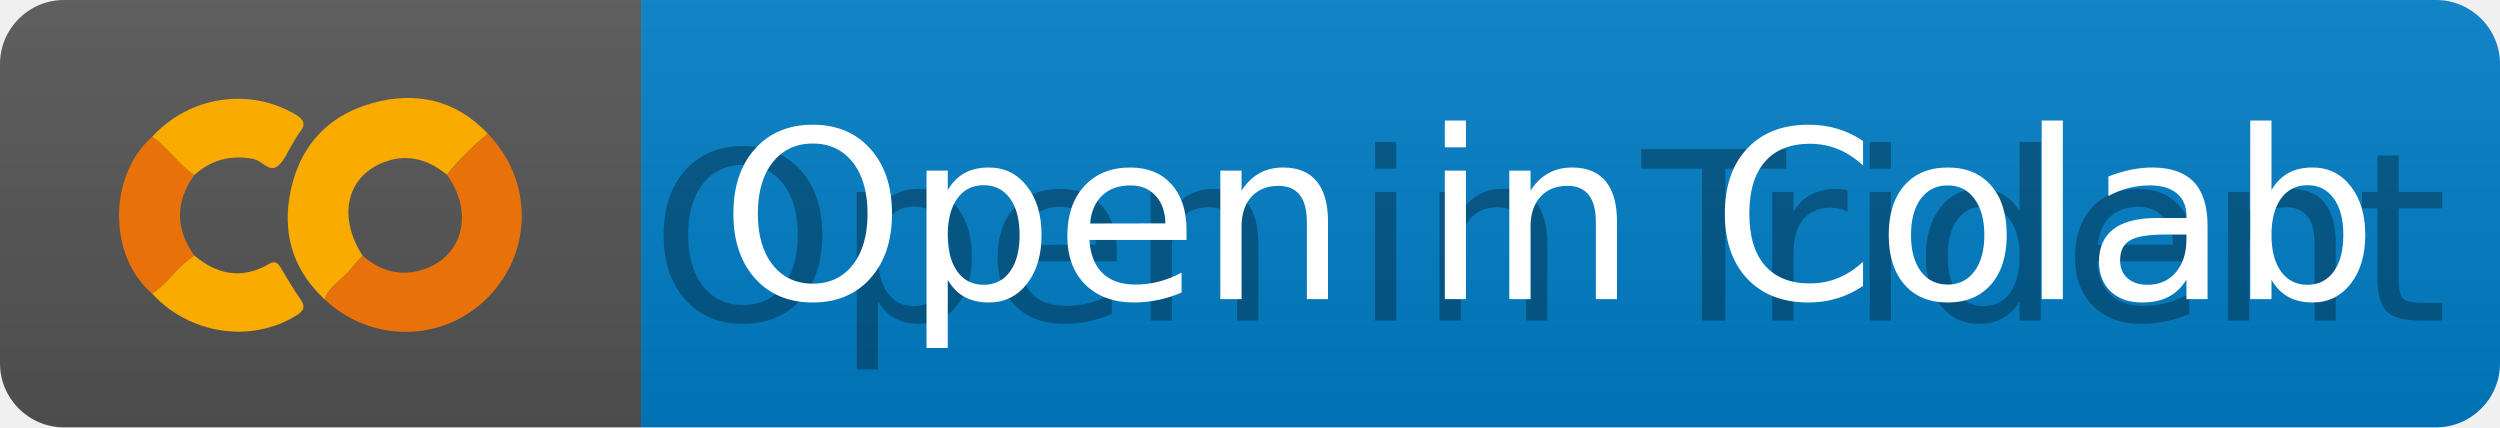
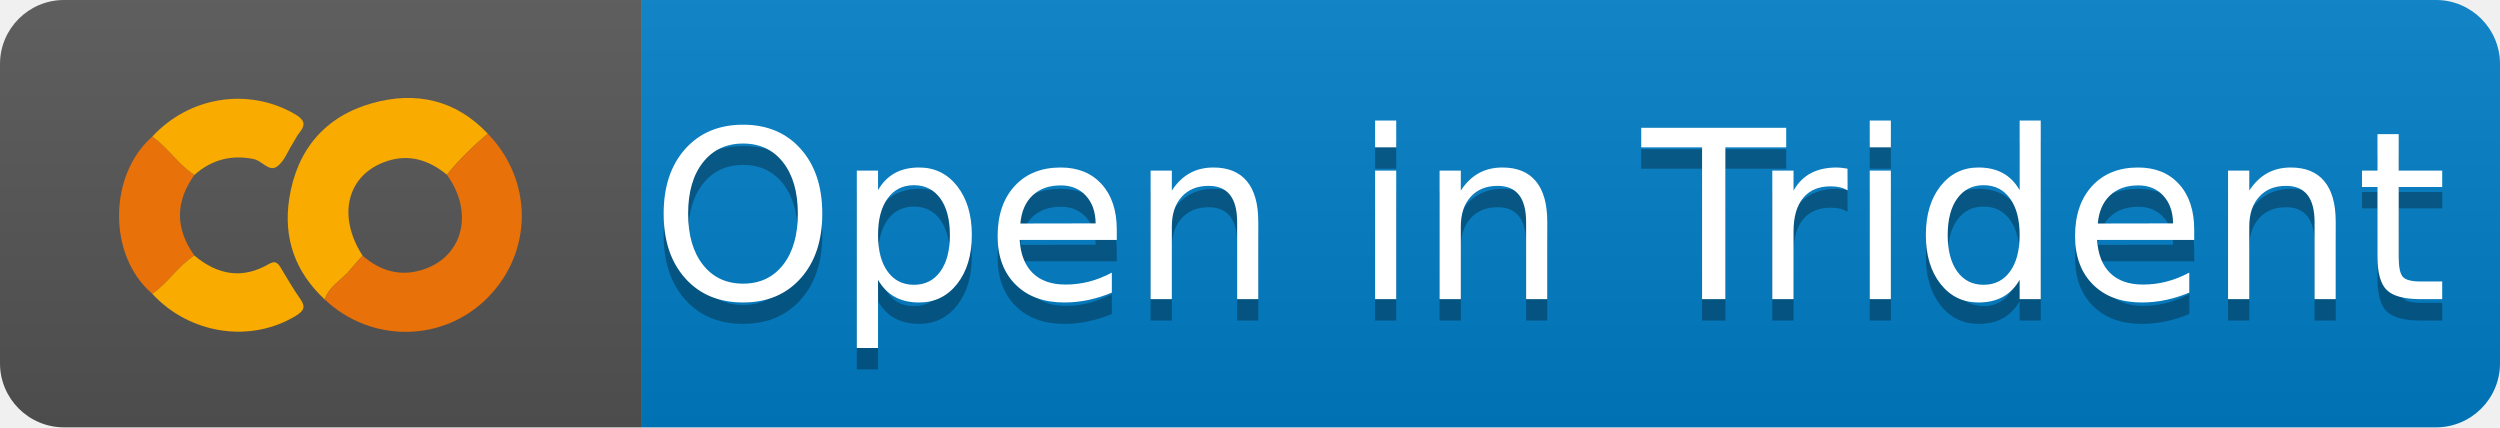
<svg xmlns="http://www.w3.org/2000/svg" width="117" height="20">
  <linearGradient id="b" x2="0" y2="100%">
    <stop offset="0" stop-color="#bbb" stop-opacity=".1" />
    <stop offset="1" stop-opacity=".1" />
  </linearGradient>
  <clipPath id="a">
    <rect width="117" height="20" rx="3" fill="#fff" />
  </clipPath>
  <g clip-path="url(#a)">
    <path fill="#555" d="M0 0h30v20H0z" />
    <path fill="#007ec6" d="M30 0h87v20H30z" />
    <path fill="url(#b)" d="M0 0h117v20H0z" />
  </g>
  <g fill="#fff" text-anchor="middle" font-family="DejaVu Sans,Verdana,Geneva,sans-serif" font-size="110">
    <svg x="4px" y="0px" width="22px" height="20px" viewBox="-2 0 28 24" style="background-color: #fff;border-radius: 1px;">
      <path style="fill:#e8710a;" d="M1.977,16.77c-2.667-2.277-2.605-7.079,0-9.357C2.919,8.057,3.522,9.075,4.49,9.691c-1.152,1.6-1.146,3.201-0.004,4.803C3.522,15.111,2.918,16.126,1.977,16.77z" />
      <path style="fill:#f9ab00;" d="M12.257,17.114c-1.767-1.633-2.485-3.658-2.118-6.02c0.451-2.91,2.139-4.893,4.946-5.678c2.565-0.718,4.964-0.217,6.878,1.819c-0.884,0.743-1.707,1.547-2.434,2.446C18.488,8.827,17.319,8.435,16,8.856c-2.404,0.767-3.046,3.241-1.494,5.644c-0.241,0.275-0.493,0.541-0.721,0.826C13.295,15.939,12.511,16.3,12.257,17.114z" />
      <path style="fill:#e8710a;" d="M19.529,9.682c0.727-0.899,1.55-1.703,2.434-2.446c2.703,2.783,2.701,7.031-0.005,9.764c-2.648,2.674-6.936,2.725-9.701,0.115c0.254-0.814,1.038-1.175,1.528-1.788c0.228-0.285,0.48-0.552,0.721-0.826c1.053,0.916,2.254,1.268,3.6,0.83C20.502,14.551,21.151,11.927,19.529,9.682z" />
      <path style="fill:#f9ab00;" d="M4.49,9.691C3.522,9.075,2.919,8.057,1.977,7.413c2.209-2.398,5.721-2.942,8.476-1.355c0.555,0.32,0.719,0.606,0.285,1.128c-0.157,0.188-0.258,0.422-0.391,0.631c-0.299,0.47-0.509,1.067-0.929,1.371C8.933,9.539,8.523,8.847,8.021,8.746C6.673,8.475,5.509,8.787,4.49,9.691z" />
      <path style="fill:#f9ab00;" d="M1.977,16.77c0.941-0.644,1.545-1.659,2.509-2.277c1.373,1.152,2.85,1.433,4.45,0.499c0.332-0.194,0.503-0.088,0.673,0.19c0.386,0.635,0.753,1.285,1.181,1.89c0.34,0.48,0.222,0.715-0.253,1.006C7.84,19.73,4.205,19.188,1.977,16.77z" />
    </svg>
    <text x="245" y="140" transform="scale(.1)" textLength="30"> </text>
    <text x="725" y="150" fill="#010101" fill-opacity=".3" transform="scale(.1)" textLength="770">Open in Trident</text>
-     <text x="725" y="140" transform="scale(.1)" textLength="770">Open in Colab</text>
+     <text x="725" y="140" transform="scale(.1)" textLength="770">Open in Trident</text>
  </g>
</svg>
